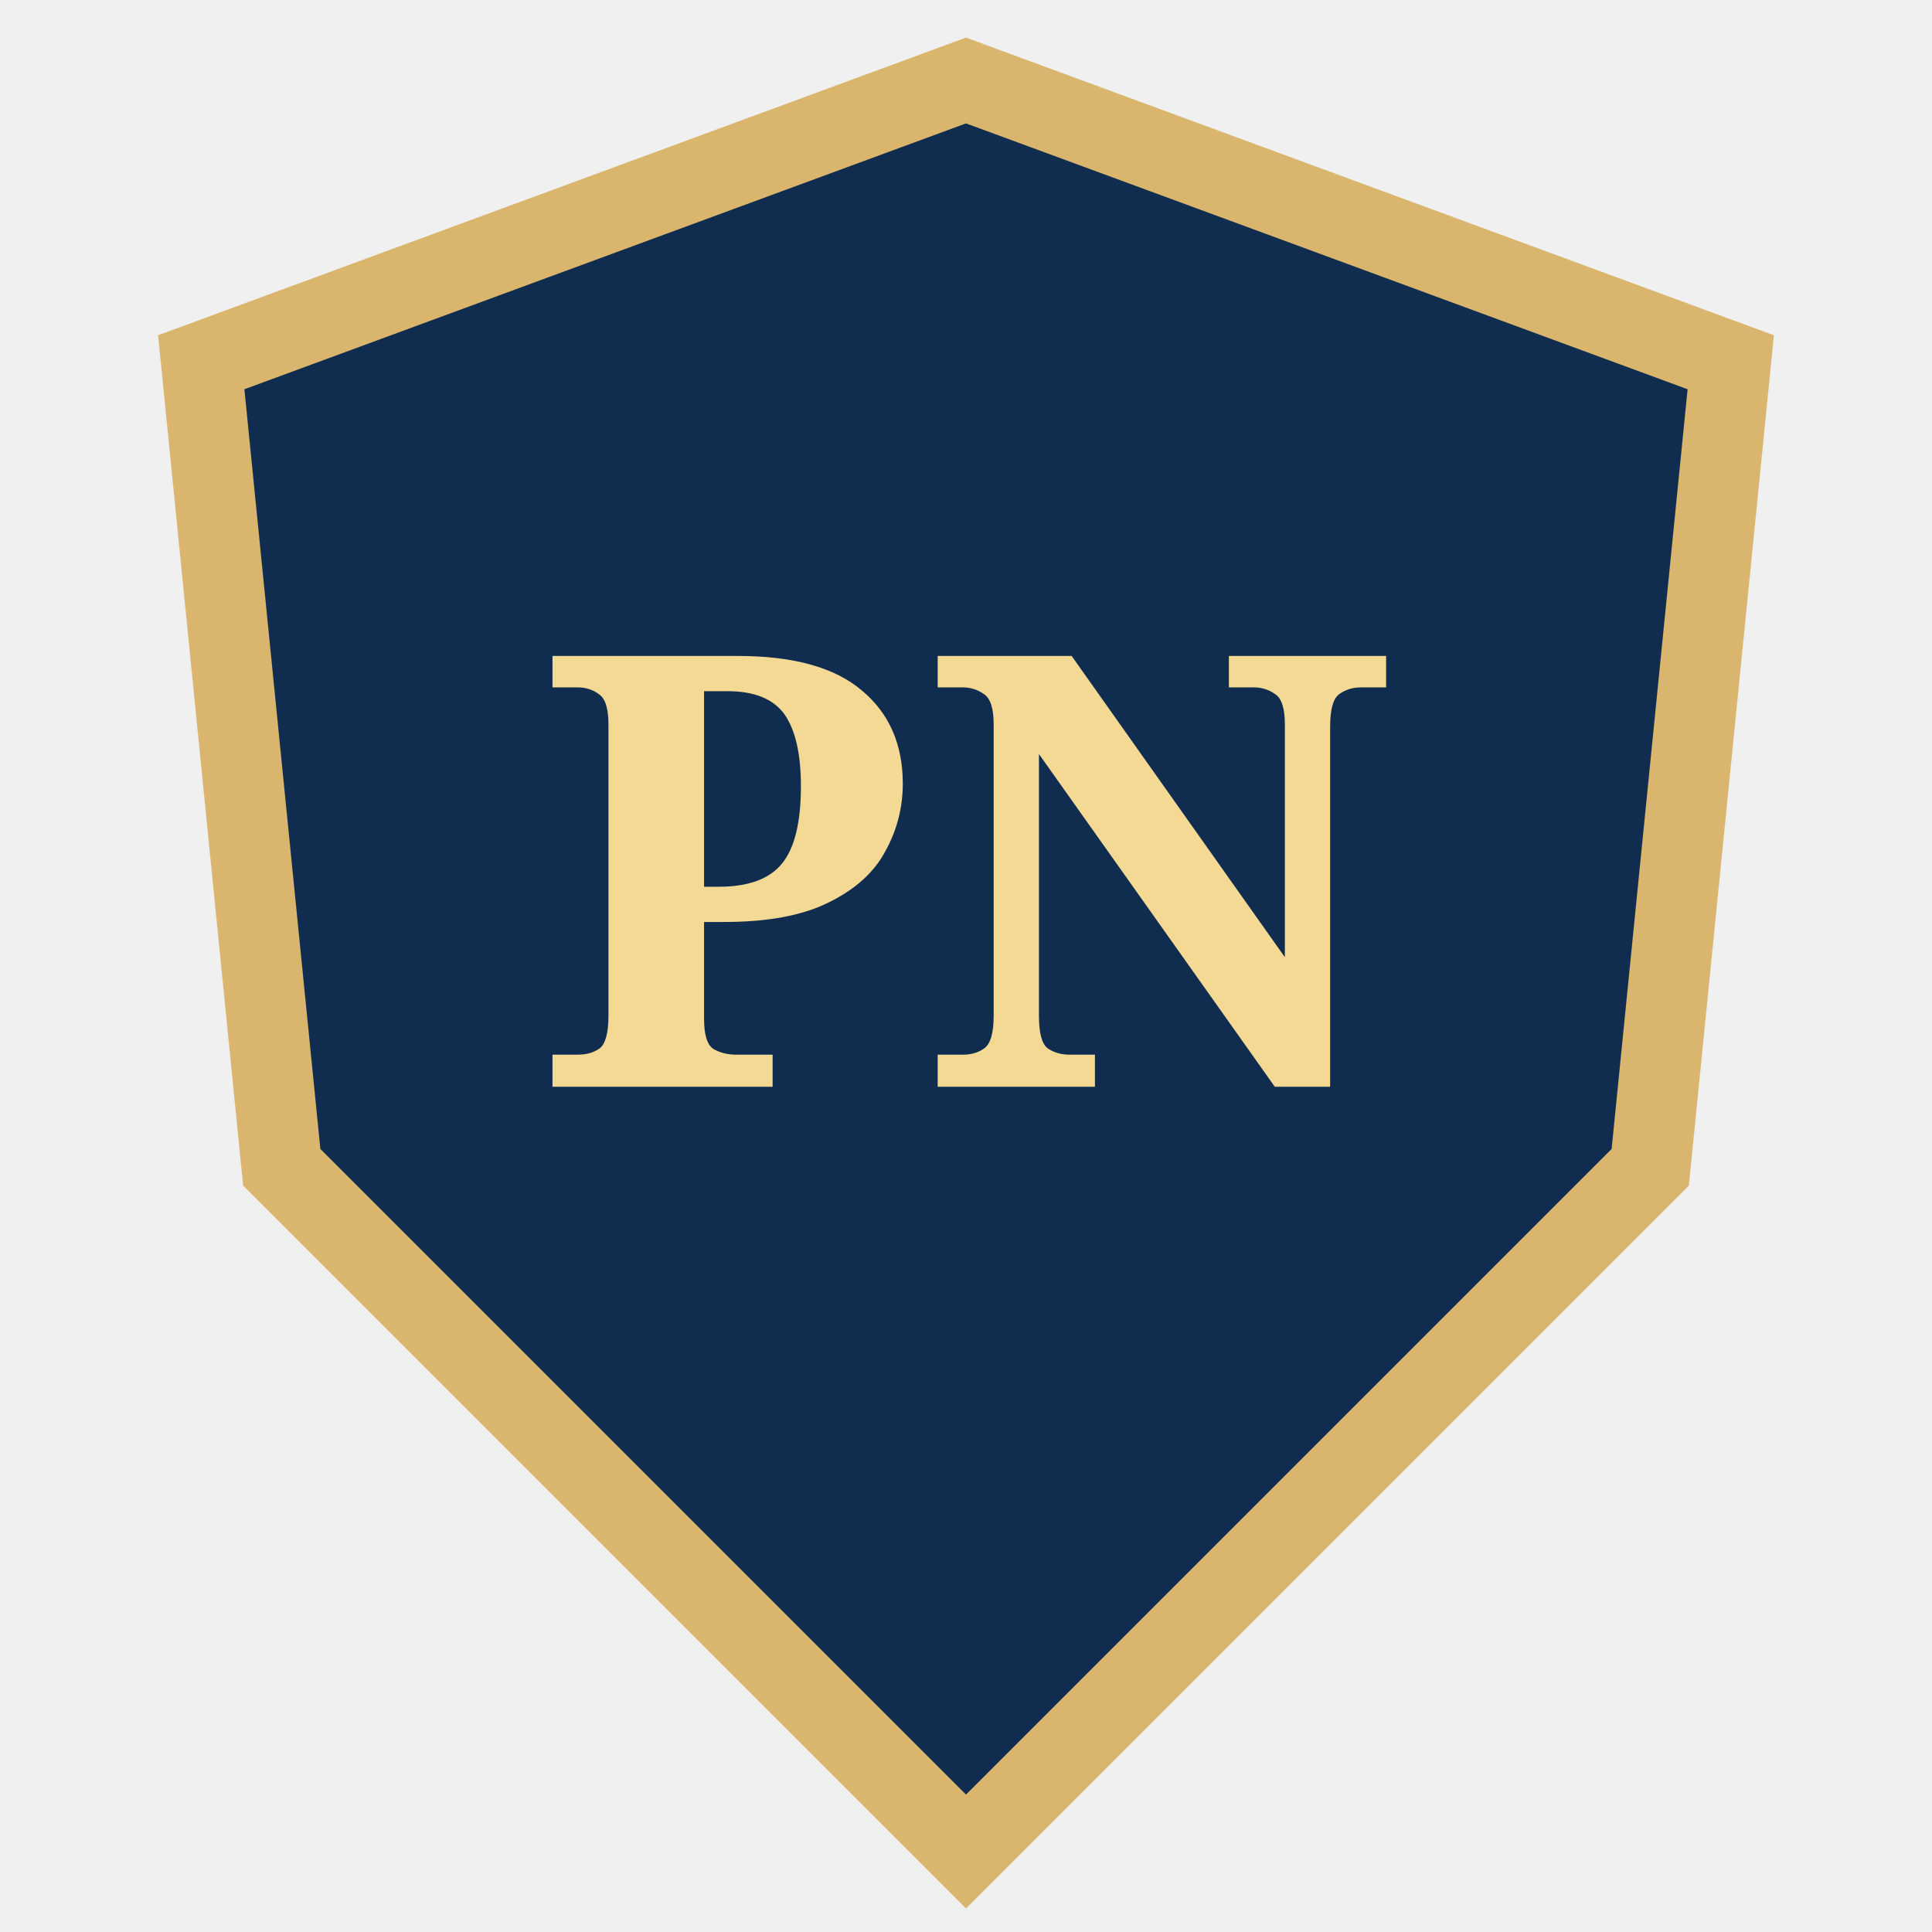
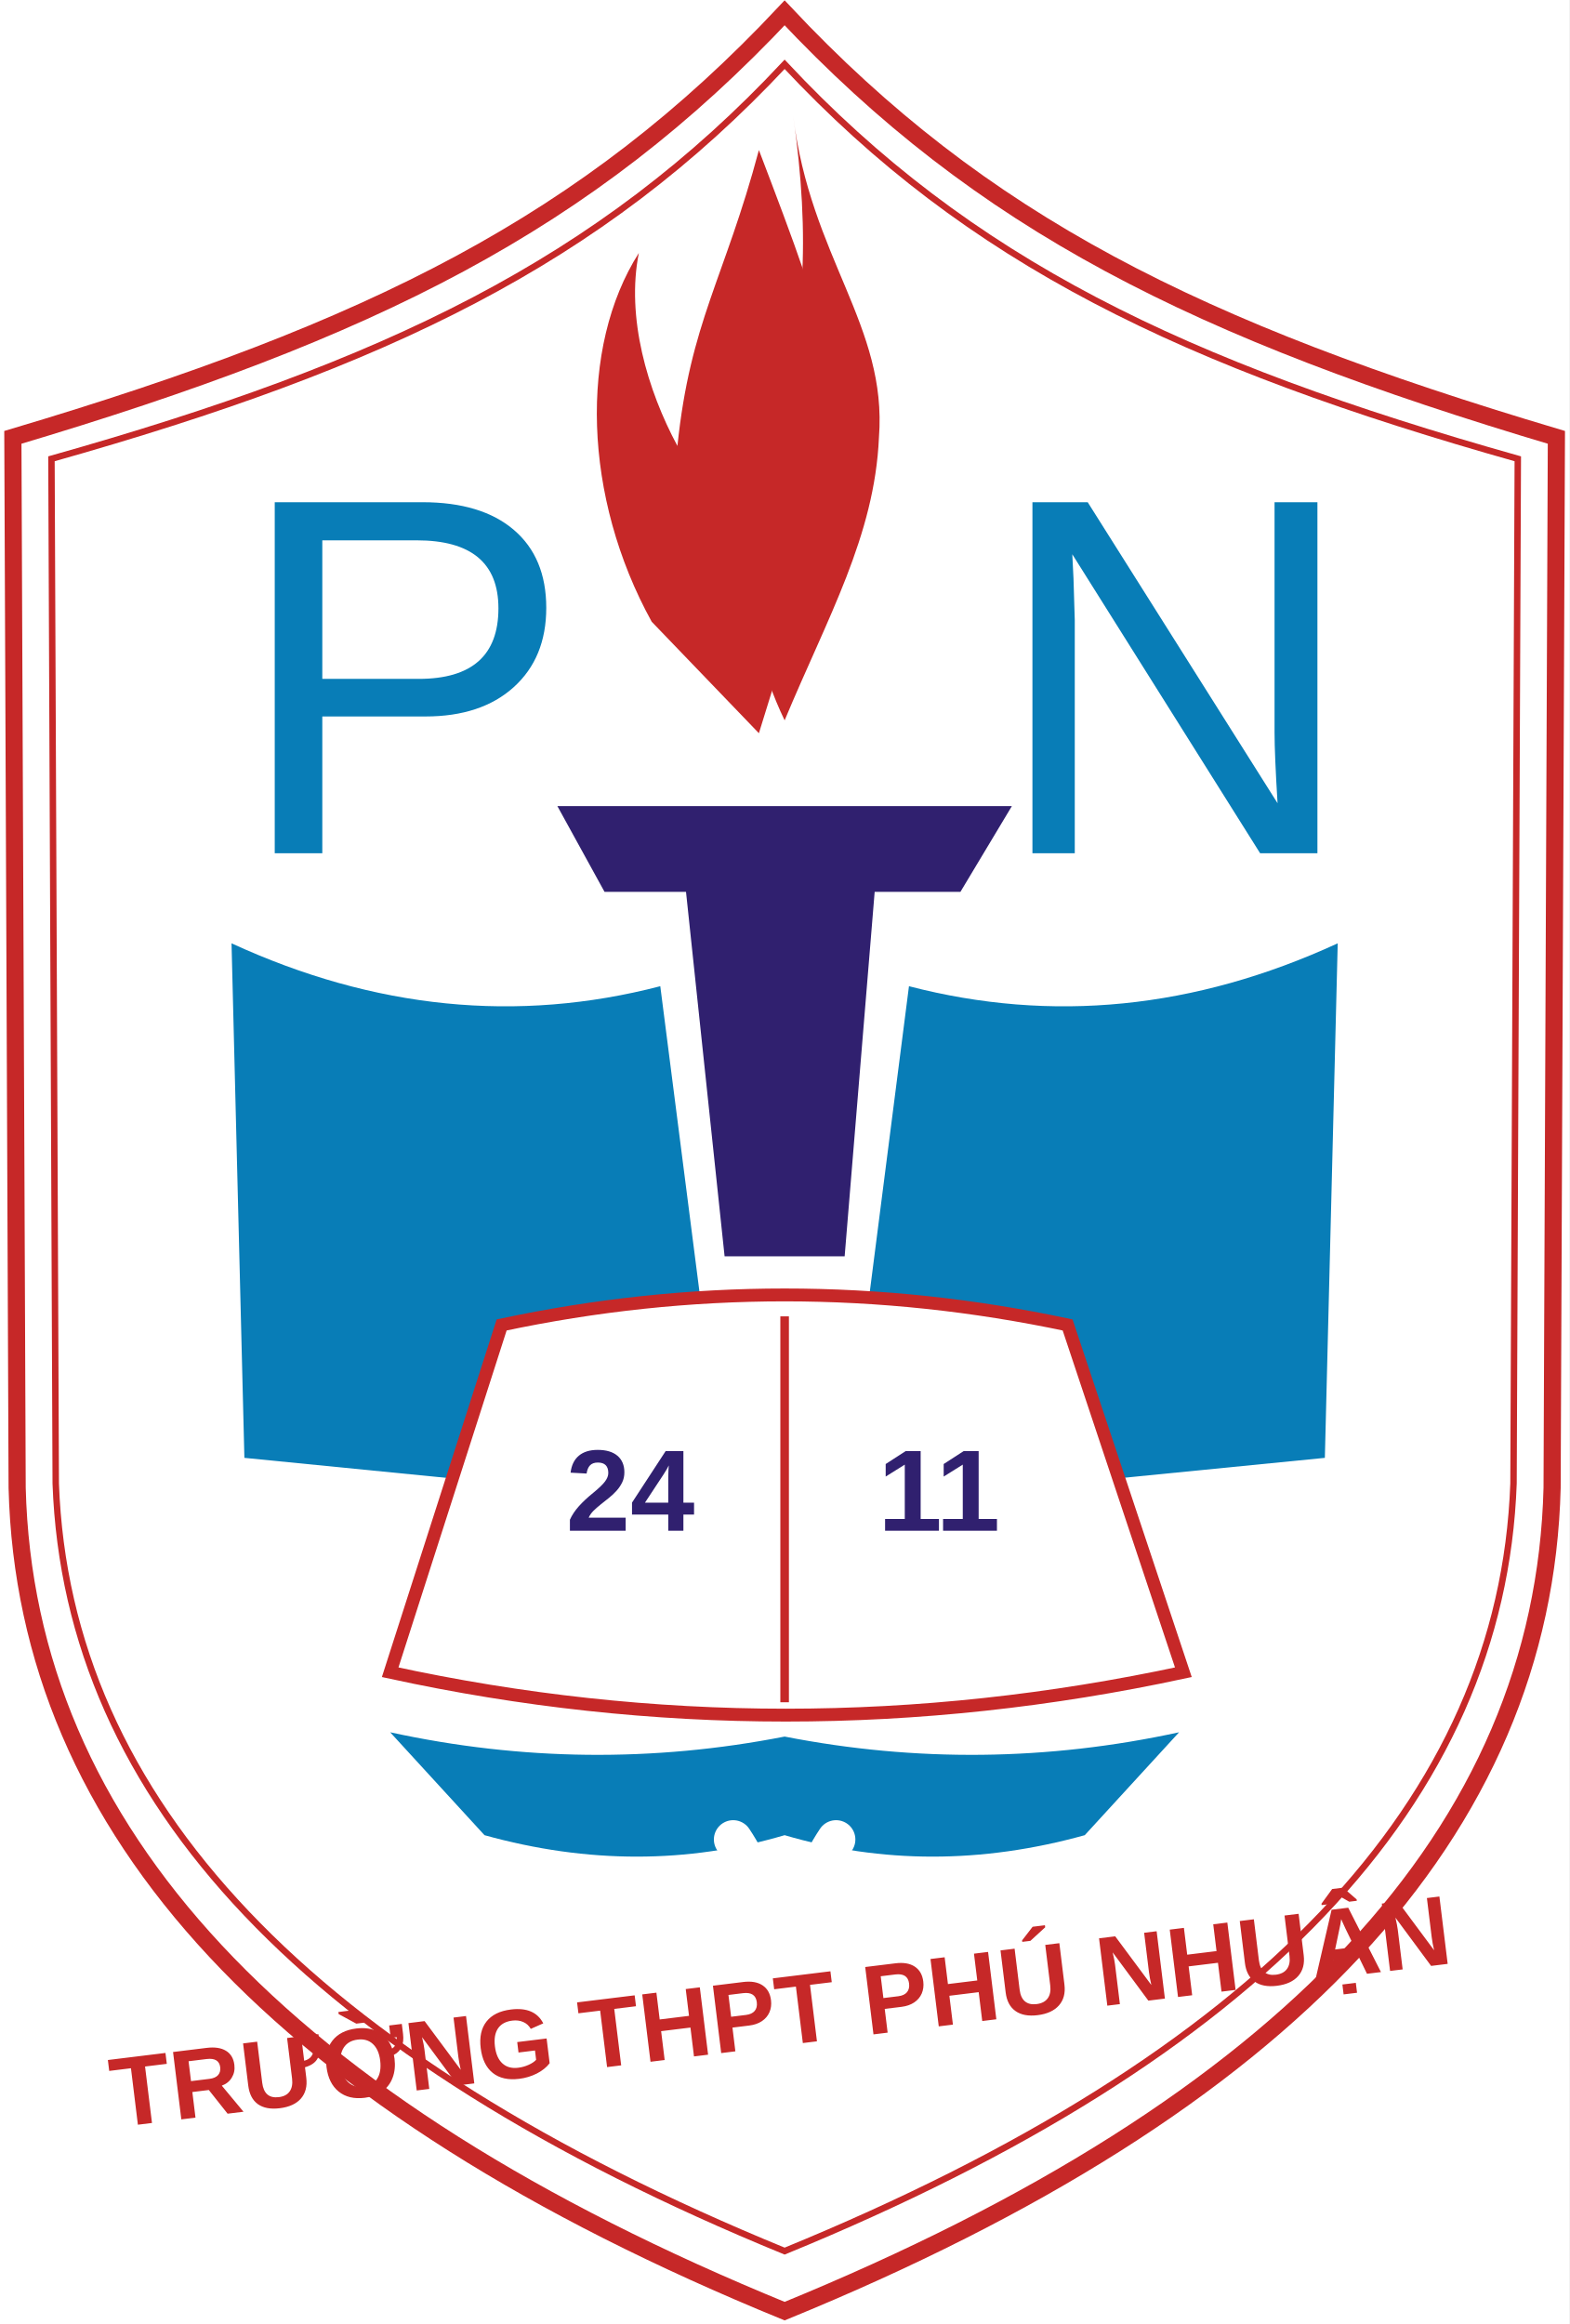
- <svg xmlns="http://www.w3.org/2000/svg" viewBox="0 0 48 48">
-   <path d="M24 2 43 9 41 29 24 46 7 29 5 9Z" fill="#102d50" stroke="#d9b56d" stroke-width="2" />
-   <text x="24" y="27" text-anchor="middle" font-family="Georgia,serif" font-size="15" font-weight="bold" fill="#f4d995">PN</text>
+ <svg xmlns="http://www.w3.org/2000/svg" viewBox="0 0 366 542" role="img" aria-labelledby="title">
+   <rect width="366" height="542" fill="#fff" />
+   <path d="M183 3 C137 52 87 77 3 102 L4 347 Q7 467 183 539 Q359 467 362 347 L363 102 C279 77 229 52 183 3Z" fill="#fff" stroke="#c62828" stroke-width="4" />
+   <path d="M183 15 C140 61 90 85 12 107 L13 346 Q17 457 183 525 Q349 457 353 346 L354 107 C276 85 226 61 183 15Z" fill="none" stroke="#c62828" stroke-width="1.5" />
+   <text x="94" y="199" font-family="Arial,sans-serif" font-size="119" font-weight="500" fill="#087db7" text-anchor="middle">P</text>
+   <text x="274" y="199" font-family="Arial,sans-serif" font-size="119" font-weight="500" fill="#087db7" text-anchor="middle">N</text>
+   <path d="M177 35 C169 65 161 75 158 104 C151 91 146 74 149 59 C135 81 136 116 152 145 L177 171 L190 129 C203 103 193 77 177 35Z" fill="#c62828" />
+   <path d="M185 27 C189 60 207 76 205 102 C204 125 193 144 183 168 C172 145 173 123 180 101 C188 78 189 55 185 27Z" fill="#c62828" />
+   <path d="M130 188 L236 188 L224 208 L204 208 L197 293 L169 293 L160 208 L141 208Z" fill="#30206f" />
+   <path d="M54 220 Q104 243 154 230 L164 308 L158 350 L57 340Z" fill="#087db7" />
+   <path d="M312 220 Q262 243 212 230 L202 308 L208 350 L309 340Z" fill="#087db7" />
+   <path d="M91 390 L117 309 Q183 295 249 309 L276 390 Q183 410 91 390Z" fill="#fff" stroke="#c62828" stroke-width="3" />
+   <path d="M183 307 L183 397" stroke="#c62828" stroke-width="2" />
+   <text x="147" y="357" font-family="Arial,sans-serif" font-size="27" font-weight="bold" fill="#30206f" text-anchor="middle">24</text>
+   <text x="219" y="357" font-family="Arial,sans-serif" font-size="27" font-weight="bold" fill="#30206f" text-anchor="middle">11</text>
+   <path d="M91 404 Q137 414 183 405 Q229 414 275 404 L253 428 Q217 438 183 428 Q149 438 113 428Z" fill="#087db7" />
+   <path d="M171 429 Q183 447 183 482 M195 429 Q183 447 183 482" fill="none" stroke="#fff" stroke-width="9" stroke-linecap="round" />
+   <text x="183" y="477" font-family="Arial,sans-serif" font-size="23" font-weight="bold" fill="#c62828" text-anchor="middle" transform="rotate(-7 183 477)">TRƯỜNG THPT PHÚ NHUẬN</text>
</svg>
